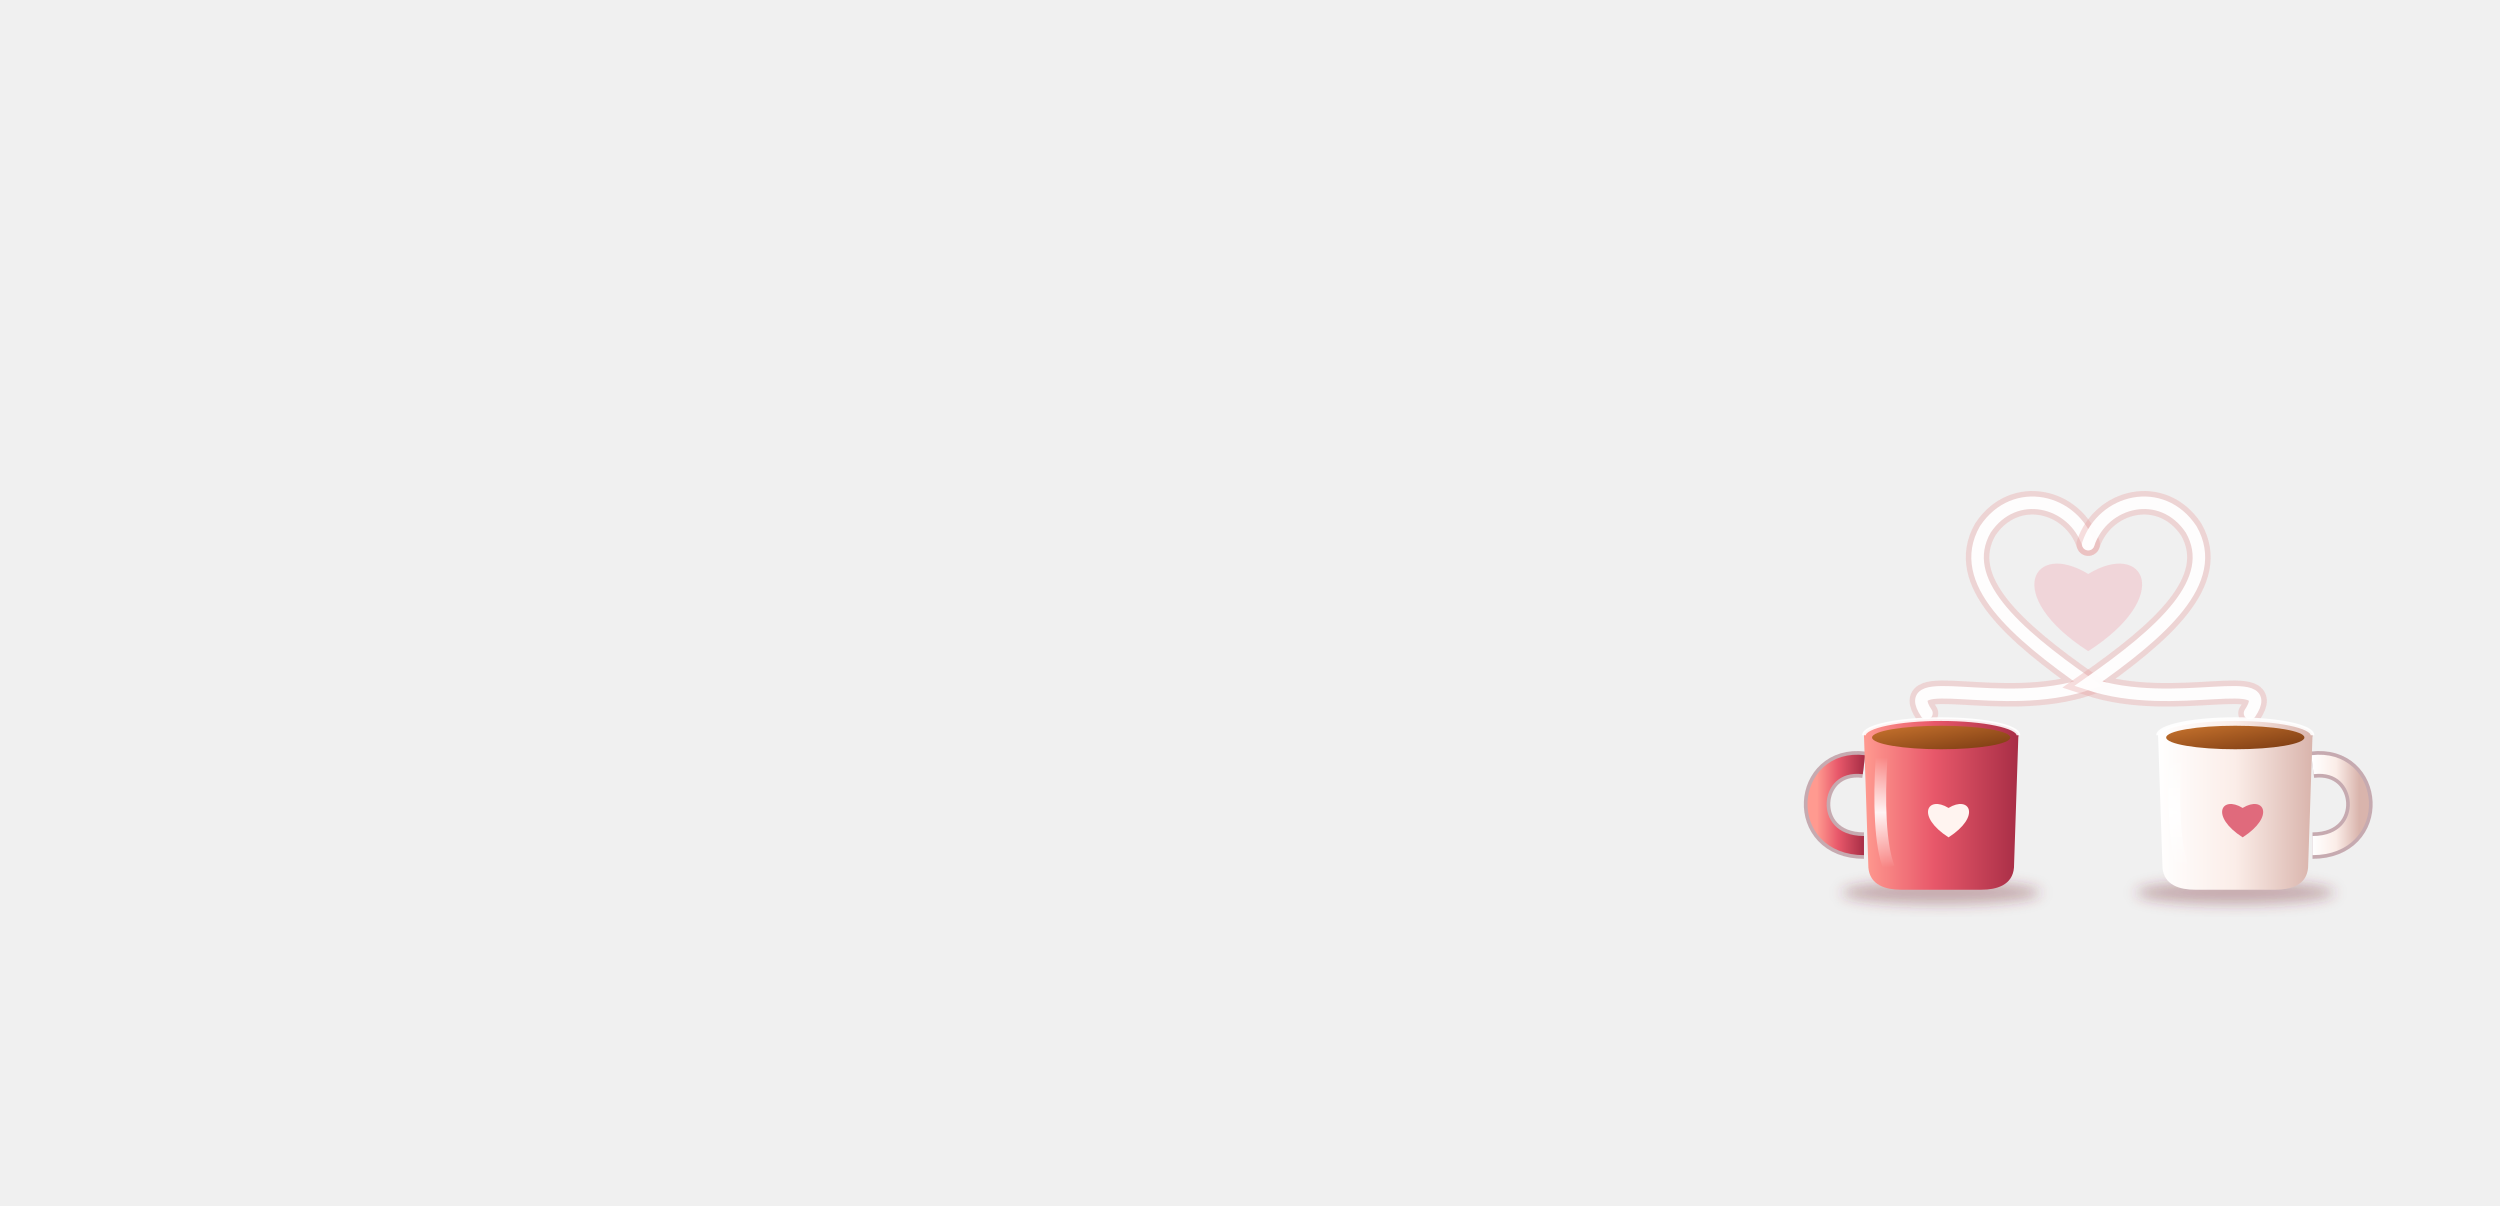
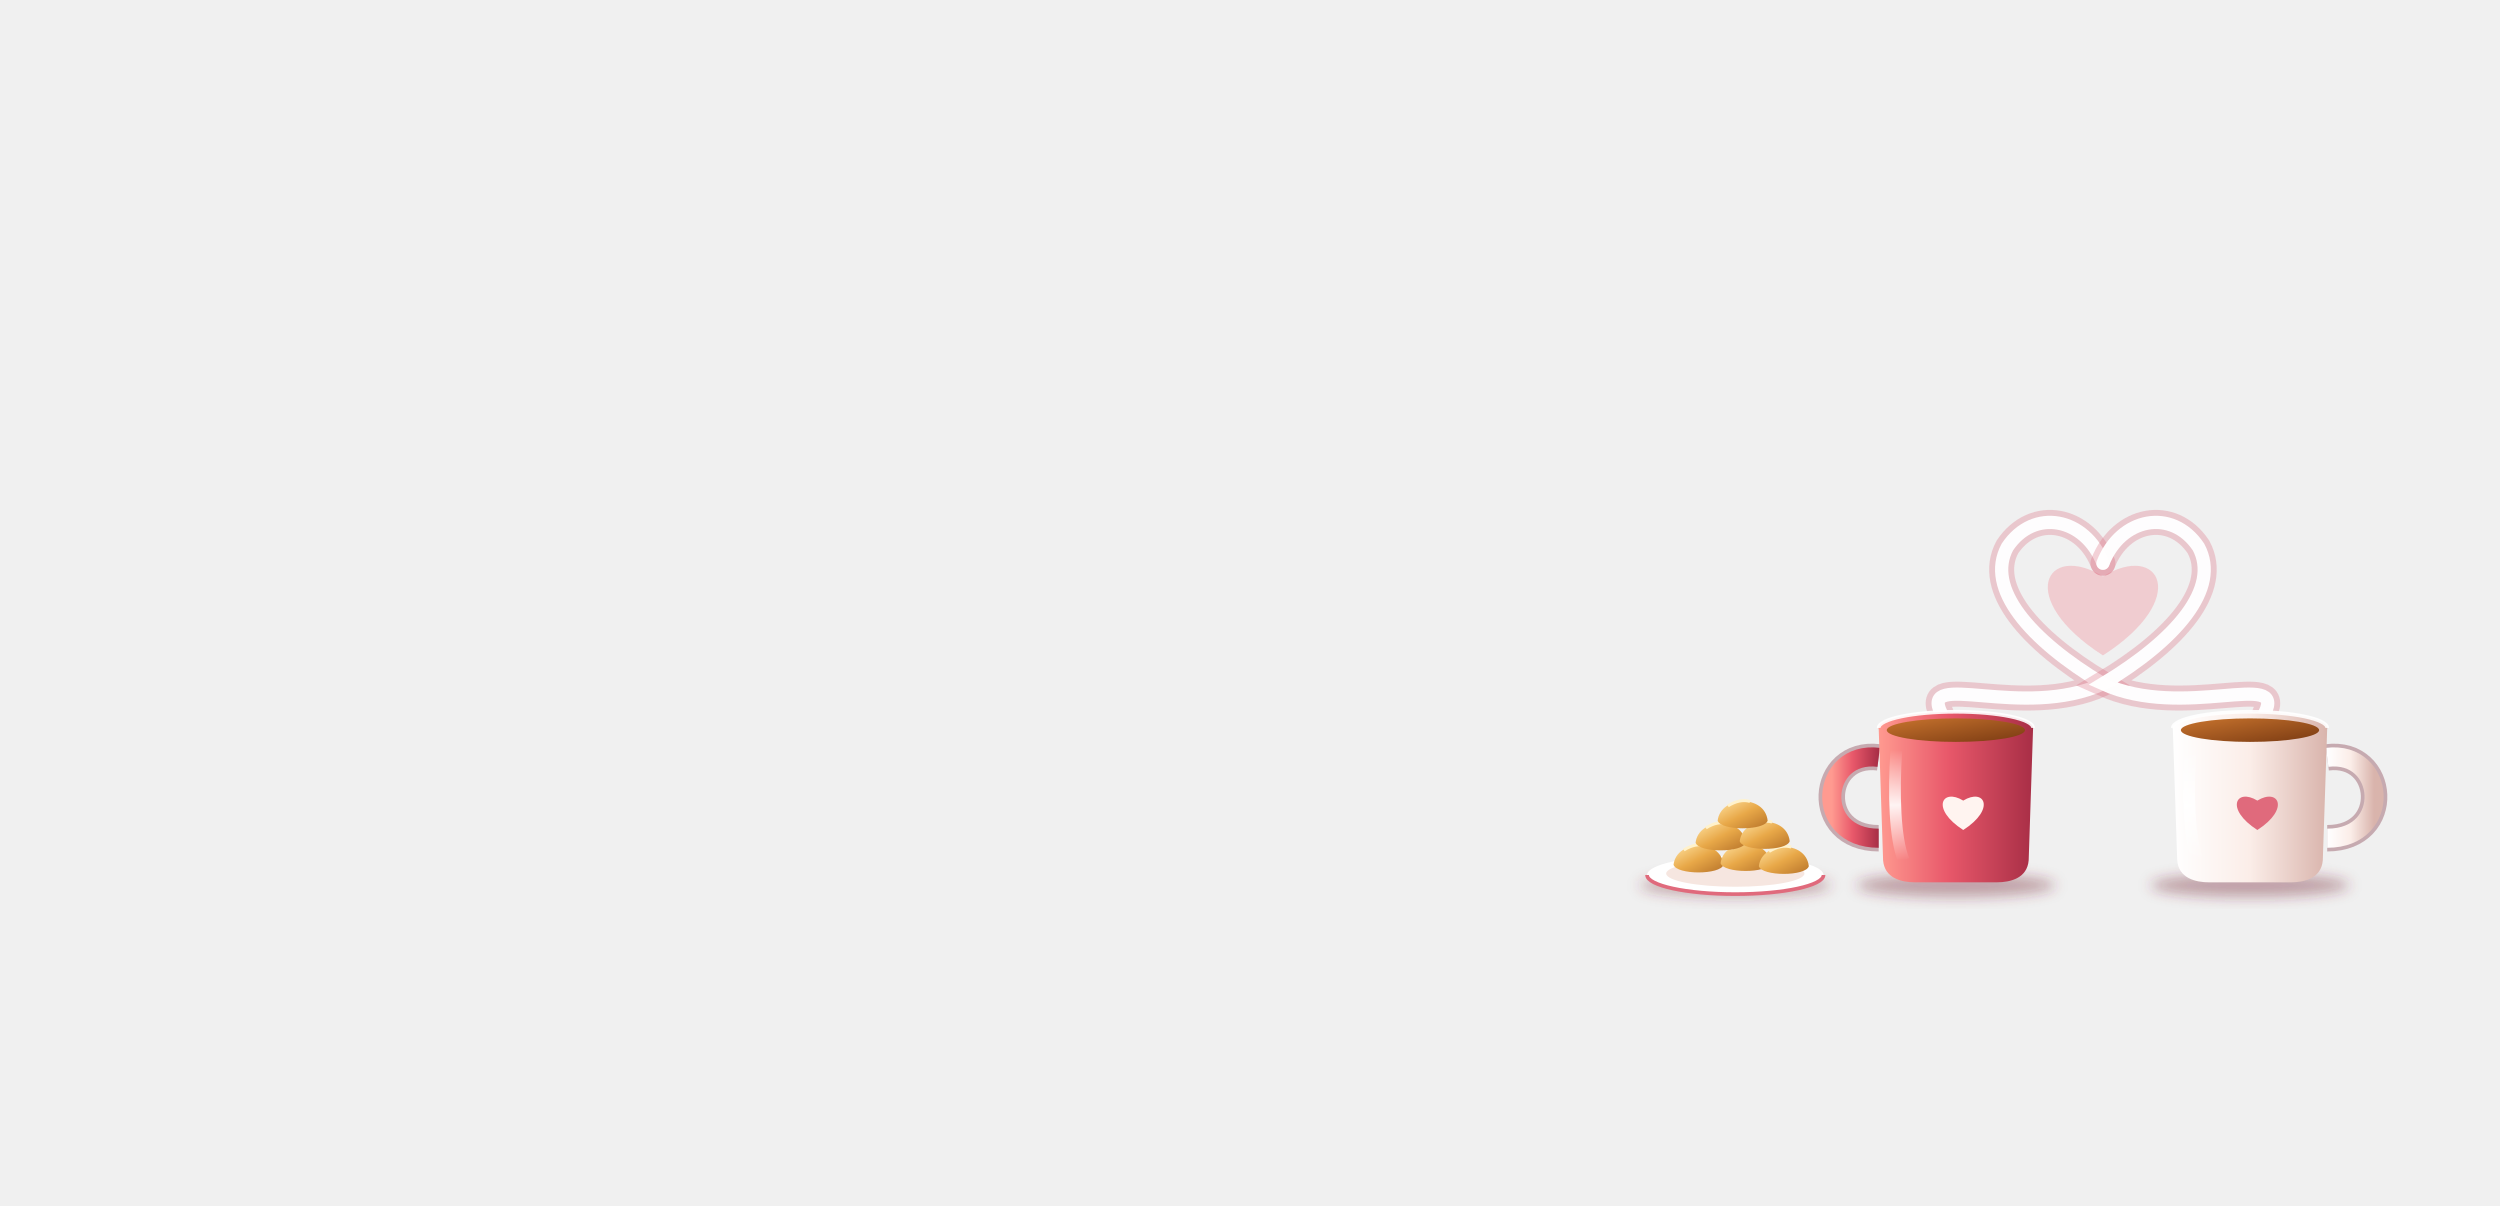
<svg xmlns="http://www.w3.org/2000/svg" viewBox="0 0 340 164" preserveAspectRatio="xMidYMax slice">
  <defs>
    <filter id="b" x="-50%" y="-50%" width="200%" height="200%">
      <feGaussianBlur stdDeviation="2.4" />
    </filter>
    <filter id="bb" x="-50%" y="-50%" width="200%" height="200%">
      <feGaussianBlur stdDeviation="6" />
    </filter>
    <filter id="b1" x="-50%" y="-50%" width="200%" height="200%">
      <feGaussianBlur stdDeviation="0.9" />
    </filter>
    <linearGradient id="m1" x1="0" y1="0" x2="1" y2="0">
      <stop offset="0" stop-color="#FF9A90" stop-opacity="1" />
      <stop offset="0.45" stop-color="#E8586A" stop-opacity="1" />
      <stop offset="1" stop-color="#A82E46" stop-opacity="1" />
    </linearGradient>
    <linearGradient id="m2" x1="0" y1="0" x2="1" y2="0">
      <stop offset="0" stop-color="#FFFFFF" stop-opacity="1" />
      <stop offset="0.5" stop-color="#FBEDE8" stop-opacity="1" />
      <stop offset="1" stop-color="#D9B4AC" stop-opacity="1" />
    </linearGradient>
    <linearGradient id="tea" x1="0" y1="0" x2="1" y2="1">
      <stop offset="0" stop-color="#C8742E" stop-opacity="1" />
      <stop offset="1" stop-color="#7A3A12" stop-opacity="1" />
    </linearGradient>
-     <linearGradient id="st" x1="0" y1="0" x2="0" y2="1">
-       <stop offset="0" stop-color="#FFFFFF" stop-opacity="1" />
-       <stop offset="1" stop-color="#FFFFFF" stop-opacity="0.15" />
-     </linearGradient>
    <linearGradient id="sh" x1="0" y1="0" x2="0" y2="1">
      <stop offset="0" stop-color="#FFFFFF" stop-opacity="0" />
      <stop offset="0.5" stop-color="#FFFFFF" stop-opacity="0.9" />
      <stop offset="1" stop-color="#FFFFFF" stop-opacity="0" />
    </linearGradient>
+     <linearGradient id="bs" x1="0" y1="0" x2="1" y2="1">
+       <stop offset="0" stop-color="#FFE2A0" stop-opacity="1" />
+       <stop offset="0.5" stop-color="#E8A848" stop-opacity="1" />
+       <stop offset="1" stop-color="#B8742A" stop-opacity="1" />
+     </linearGradient>
  </defs>
-   <g transform="translate(284 121) translate(-270 -116)">
-     <path d="M270 83.56 C258.24 76 262.44 68.44 270 73.06 C277.56 68.44 281.76 76 270 83.56Z" fill="#F27A88" fill-opacity=".22" />
-     <path d="M248 92 C244 86 258 92 270 88 C260 81 252 74 256 67 C260 61 268 63 270 69" stroke="#E8A0A0" stroke-opacity=".35" stroke-width="3.2" fill="none" stroke-linecap="round" />
-     <path d="M248 92 C244 86 258 92 270 88 C260 81 252 74 256 67 C260 61 268 63 270 69" stroke="#FFFFFF" stroke-opacity=".95" stroke-width="1.7" fill="none" stroke-linecap="round" />
-     <path d="M292 92 C296 86 282 92 270 88 C280 81 288 74 284 67 C280 61 272 63 270 69" stroke="#E8A0A0" stroke-opacity=".35" stroke-width="3.2" fill="none" stroke-linecap="round" />
-     <path d="M292 92 C296 86 282 92 270 88 C280 81 288 74 284 67 C280 61 272 63 270 69" stroke="#FFFFFF" stroke-opacity=".95" stroke-width="1.7" fill="none" stroke-linecap="round" />
-     <ellipse cx="250" cy="116.4" rx="13.5" ry="1.6" fill="#7A2A3A" fill-opacity=".35" filter="url(#b1)" />
-     <path d="M239.5 99 C231.5 98 230.5 110 239.5 110" stroke="#7A2A3A" stroke-opacity=".35" stroke-width="3.6" fill="none" />
-     <path d="M239.5 99 C231.5 98 230.5 110 239.5 110" stroke="url(#m1)" stroke-width="2.6" fill="none" />
-     <path d="M239.5 95 L260.5 95 L259.9 113 C259.7 115.4 257.5 116 255.5 116 L244.5 116 C242.5 116 240.3 115.4 240.1 113Z" fill="url(#m1)" />
-     <path d="M241.9 98 C241.5 104 241.7 110 242.9 113" stroke="url(#sh)" stroke-width="1.6" fill="none" />
-     <ellipse cx="250" cy="95" rx="10.5" ry="2.2" fill="url(#m1)" />
-     <ellipse cx="250" cy="95.3" rx="9.4" ry="1.6" fill="url(#tea)" />
-     <path d="M239.5 95 A10.5 2.2 0 0 1 260.5 95" stroke="#FFFFFF" stroke-opacity=".9" stroke-width=".5" fill="none" />
-     <path d="M251 108.88 C246.52 106 248.12 103.12 251 104.88 C253.88 103.12 255.48 106 251 108.88Z" fill="#FFF4F0" />
-     <ellipse cx="290" cy="116.4" rx="13.5" ry="1.6" fill="#7A2A3A" fill-opacity=".35" filter="url(#b1)" />
-     <path d="M300.5 99 C308.5 98 309.5 110 300.5 110" stroke="#7A2A3A" stroke-opacity=".35" stroke-width="3.6" fill="none" />
-     <path d="M300.5 99 C308.5 98 309.5 110 300.5 110" stroke="url(#m2)" stroke-width="2.6" fill="none" />
-     <path d="M279.5 95 L300.5 95 L299.9 113 C299.7 115.4 297.5 116 295.5 116 L284.5 116 C282.5 116 280.3 115.4 280.1 113Z" fill="url(#m2)" />
-     <path d="M281.9 98 C281.5 104 281.7 110 282.9 113" stroke="url(#sh)" stroke-width="1.6" fill="none" />
-     <ellipse cx="290" cy="95" rx="10.5" ry="2.2" fill="url(#m2)" />
-     <ellipse cx="290" cy="95.3" rx="9.4" ry="1.6" fill="url(#tea)" />
-     <path d="M279.5 95 A10.5 2.2 0 0 1 300.5 95" stroke="#FFFFFF" stroke-opacity=".9" stroke-width=".5" fill="none" />
-     <path d="M291 108.88 C286.52 106 288.12 103.12 291 104.88 C293.88 103.12 295.48 106 291 108.88Z" fill="#E06A7C" />
-   </g>
+   <ellipse cx="236" cy="120.4" rx="13" ry="1.6" fill="#7A2A3A" fill-opacity=".35" filter="url(#b1)" />
+   <ellipse cx="236" cy="119" rx="12" ry="2.6" fill="#FFFFFF" />
+   <ellipse cx="236" cy="118.8" rx="9.4" ry="1.8" fill="#F6E6E0" />
+   <path d="M224 119 A12 2.6 0 0 0 248 119" stroke="#E06A7C" stroke-width=".5" fill="none" />
+   <path d="M227.6 117.6 C228 114.2 234 114 234.4 117.6 C234 119 228 119 227.6 117.6Z" fill="url(#bs)" />
+   <path d="M229 115.6 q1.6 -1 3 -.6" stroke="#FFF2CC" stroke-width=".4" fill="none" />
+   <path d="M234 117.4 C234.4 114 240.4 113.8 240.8 117.4 C240.4 118.8 234.4 118.8 234 117.4Z" fill="url(#bs)" />
+   <path d="M235.4 115.4 q1.6 -1 3 -.6" stroke="#FFF2CC" stroke-width=".4" fill="none" />
+   <path d="M239.2 117.8 C239.6 114.4 245.6 114.2 246 117.8 C245.6 119.2 239.6 119.2 239.2 117.8Z" fill="url(#bs)" />
+   <path d="M240.6 115.8 q1.6 -1 3 -.6" stroke="#FFF2CC" stroke-width=".4" fill="none" />
+   <path d="M230.6 114.6 C231 111.2 237 111 237.4 114.6 C237 116 231 116 230.6 114.6Z" fill="url(#bs)" />
+   <path d="M232 112.6 q1.6 -1 3 -.6" stroke="#FFF2CC" stroke-width=".4" fill="none" />
+   <path d="M236.6 114.4 C237 111 243 110.8 243.4 114.4 C243 115.8 237 115.8 236.6 114.4Z" fill="url(#bs)" />
+   <path d="M238 112.4 q1.6 -1 3 -.6" stroke="#FFF2CC" stroke-width=".4" fill="none" />
+   <path d="M233.6 111.6 C234 108.2 240 108 240.4 111.6 C240 113 234 113 233.6 111.6Z" fill="url(#bs)" />
+   <path d="M235 109.6 q1.6 -1 3 -.6" stroke="#FFF2CC" stroke-width=".4" fill="none" />
+   <path d="M286 89.14 C273.96 81.4 278.26 73.66 286 78.39 C293.74 73.66 298.04 81.4 286 89.14Z" fill="#F27A88" fill-opacity=".3" />
+   <path d="M264 97 C261 91 275 98 286 93 C276 87 270 80 273 74.4 C276.6 69 283.6 70.4 286 76.6" stroke="#D86A7C" stroke-opacity=".3" stroke-width="3.4" fill="none" stroke-linecap="round" />
+   <path d="M264 97 C261 91 275 98 286 93 C276 87 270 80 273 74.4 C276.6 69 283.6 70.4 286 76.6" stroke="#FFFFFF" stroke-opacity=".97" stroke-width="1.8" fill="none" stroke-linecap="round" />
+   <path d="M308 97 C311 91 297 98 286 93 C296 87 302 80 299 74.4 C295.4 69 288.4 70.4 286 76.6" stroke="#D86A7C" stroke-opacity=".3" stroke-width="3.4" fill="none" stroke-linecap="round" />
+   <path d="M308 97 C311 91 297 98 286 93 C296 87 302 80 299 74.4 C295.4 69 288.4 70.4 286 76.6" stroke="#FFFFFF" stroke-opacity=".97" stroke-width="1.8" fill="none" stroke-linecap="round" />
+   <ellipse cx="266" cy="120.4" rx="13.5" ry="1.6" fill="#7A2A3A" fill-opacity=".4" filter="url(#b1)" />
+   <path d="M255.5 103 C247.5 102 246.5 114 255.5 114" stroke="#7A2A3A" stroke-opacity=".35" stroke-width="3.6" fill="none" />
+   <path d="M255.5 103 C247.5 102 246.5 114 255.5 114" stroke="url(#m1)" stroke-width="2.6" fill="none" />
+   <path d="M255.5 99 L276.5 99 L275.9 117 C275.7 119.4 273.5 120 271.5 120 L260.5 120 C258.5 120 256.3 119.4 256.1 117Z" fill="url(#m1)" />
+   <path d="M257.9 102 C257.5 108 257.7 114 258.9 117" stroke="url(#sh)" stroke-width="1.6" fill="none" />
+   <ellipse cx="266" cy="99" rx="10.5" ry="2.2" fill="url(#m1)" />
+   <ellipse cx="266" cy="99.3" rx="9.4" ry="1.6" fill="url(#tea)" />
+   <path d="M255.5 99 A10.5 2.2 0 0 1 276.5 99" stroke="#FFFFFF" stroke-opacity=".9" stroke-width=".5" fill="none" />
+   <path d="M267 112.88 C262.52 110 264.12 107.12 267 108.88 C269.88 107.12 271.48 110 267 112.88Z" fill="#FFF4F0" />
+   <ellipse cx="306" cy="120.4" rx="13.5" ry="1.6" fill="#7A2A3A" fill-opacity=".4" filter="url(#b1)" />
+   <path d="M316.5 103 C324.5 102 325.5 114 316.5 114" stroke="#7A2A3A" stroke-opacity=".35" stroke-width="3.6" fill="none" />
+   <path d="M316.5 103 C324.5 102 325.5 114 316.5 114" stroke="url(#m2)" stroke-width="2.6" fill="none" />
+   <path d="M295.5 99 L316.5 99 L315.9 117 C315.7 119.4 313.5 120 311.5 120 L300.5 120 C298.5 120 296.3 119.4 296.1 117Z" fill="url(#m2)" />
+   <path d="M297.9 102 C297.5 108 297.7 114 298.9 117" stroke="url(#sh)" stroke-width="1.6" fill="none" />
+   <ellipse cx="306" cy="99" rx="10.5" ry="2.2" fill="url(#m2)" />
+   <ellipse cx="306" cy="99.3" rx="9.4" ry="1.6" fill="url(#tea)" />
+   <path d="M295.5 99 A10.5 2.2 0 0 1 316.5 99" stroke="#FFFFFF" stroke-opacity=".9" stroke-width=".5" fill="none" />
+   <path d="M307 112.88 C302.52 110 304.12 107.12 307 108.88 C309.88 107.12 311.48 110 307 112.88Z" fill="#E06A7C" />
</svg>
